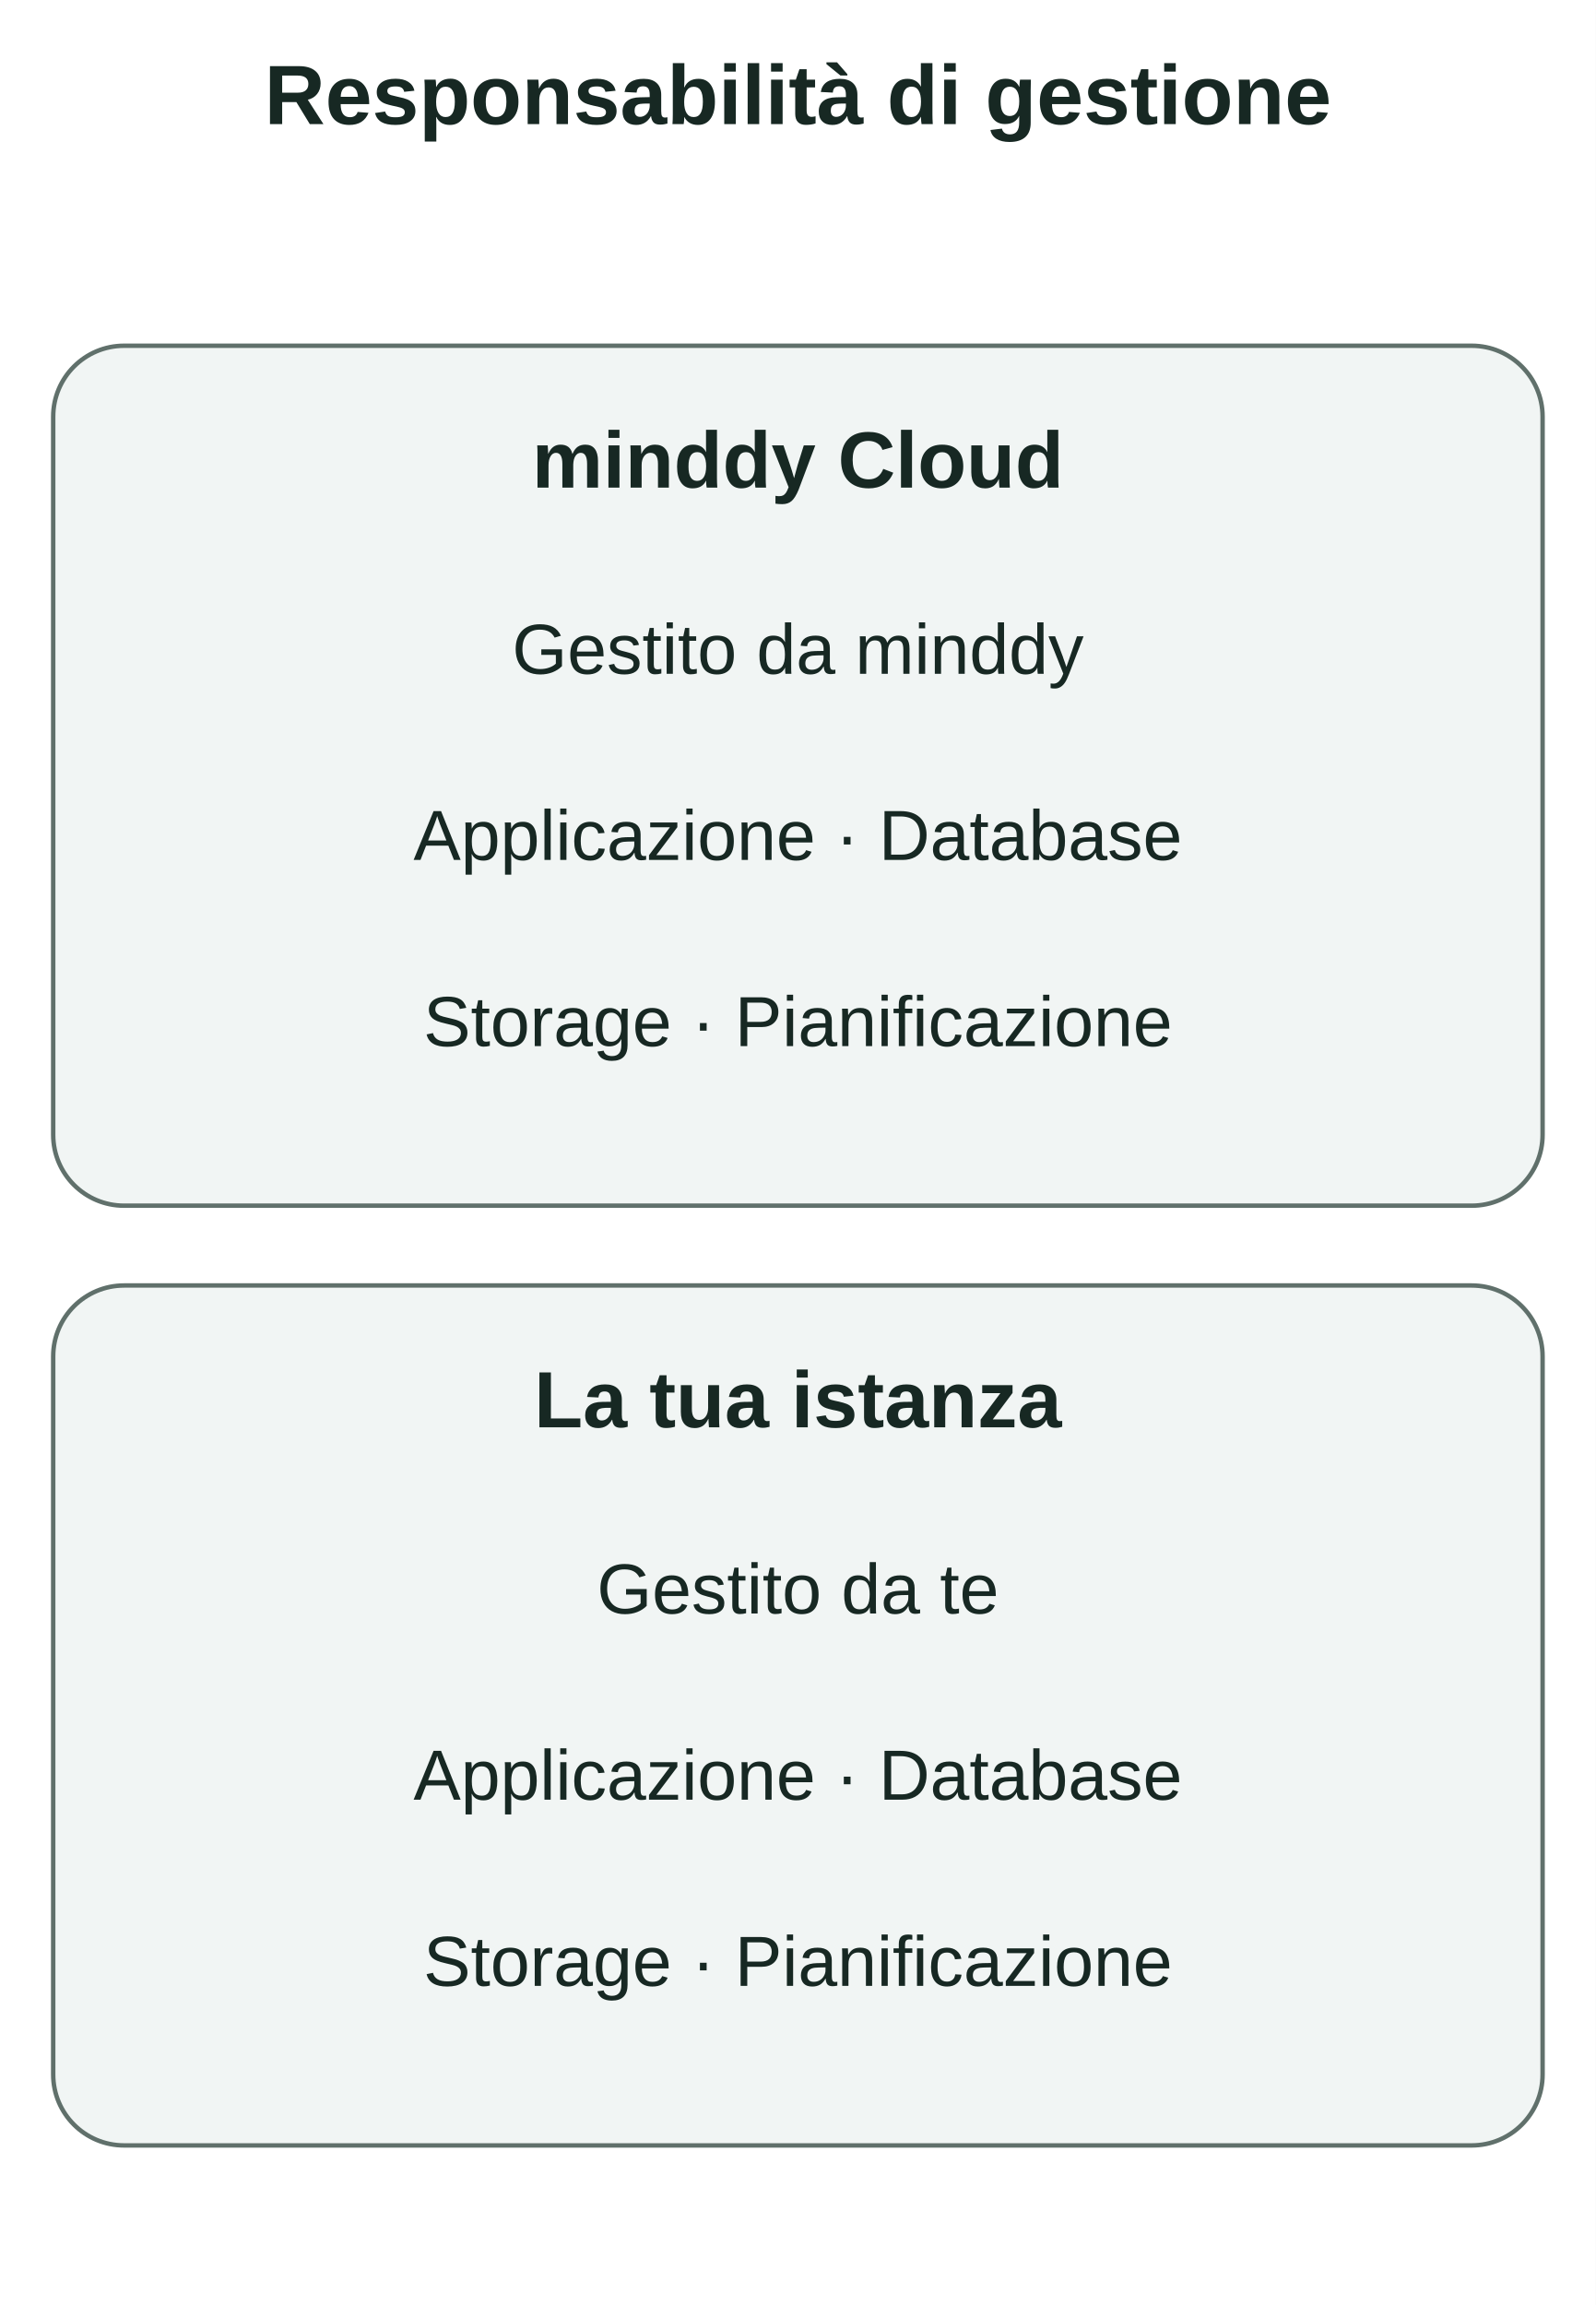
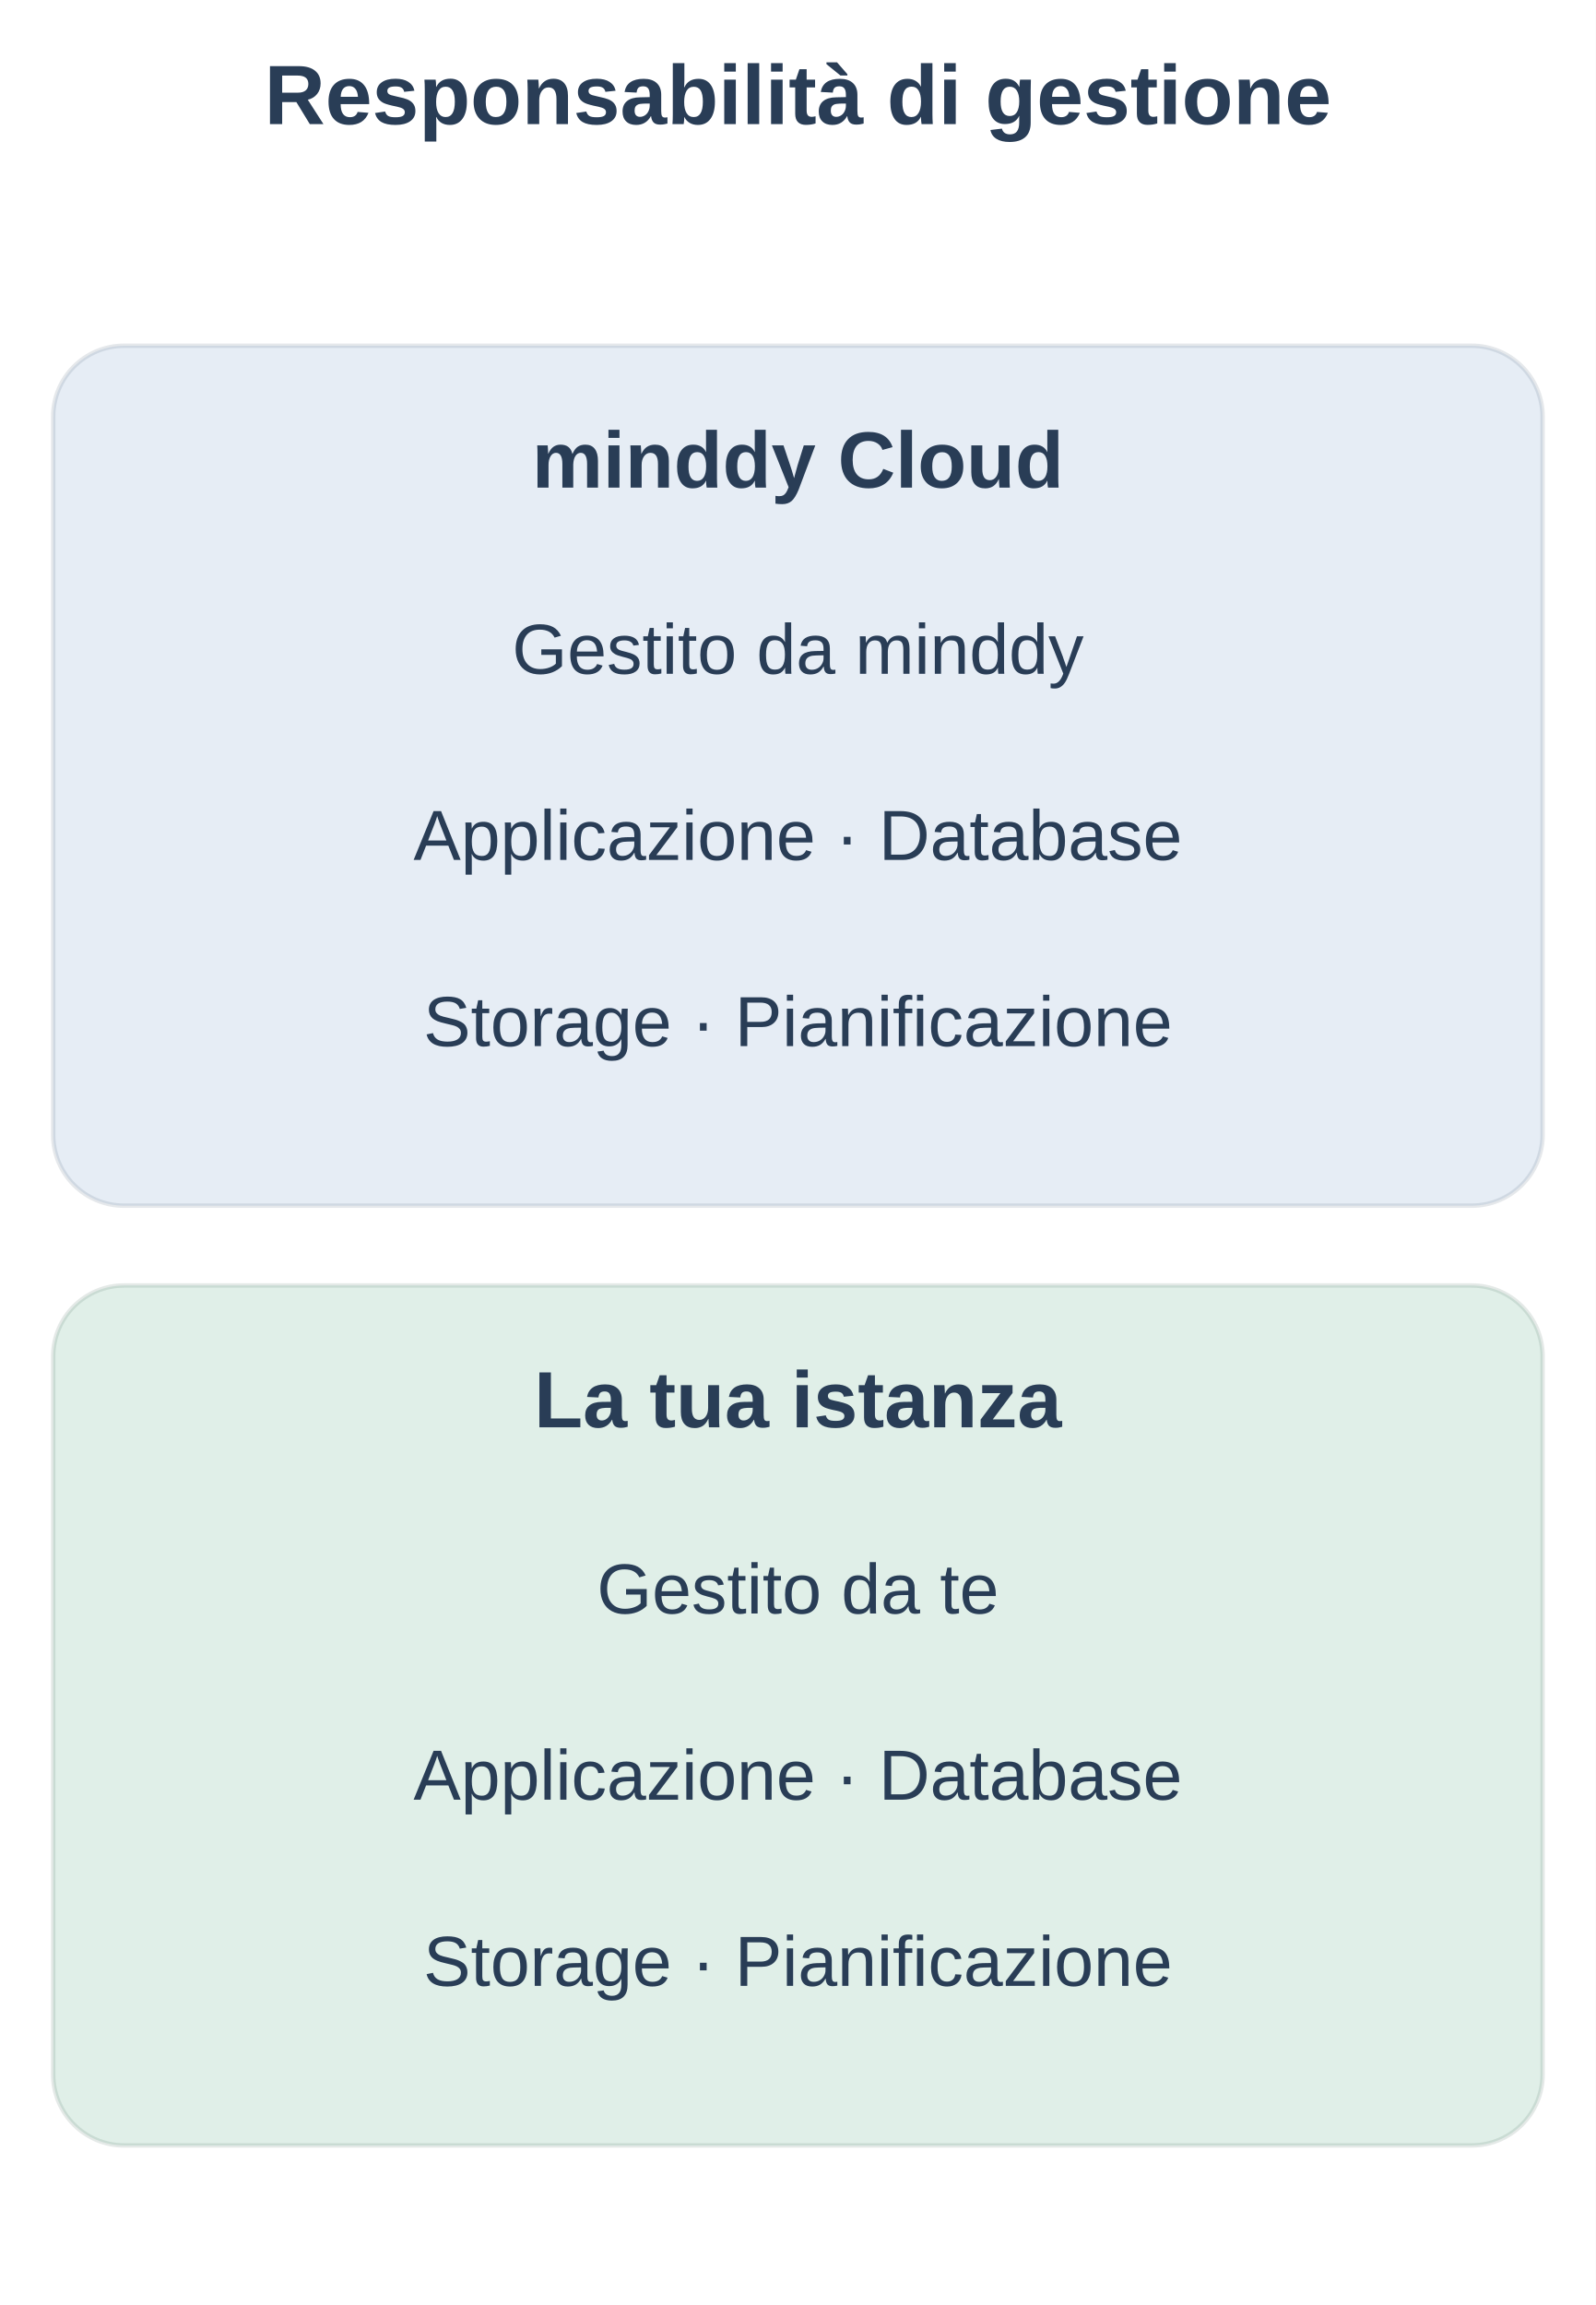
<svg xmlns="http://www.w3.org/2000/svg" width="360" height="520" viewBox="0 0 360 520" role="img">
  <rect width="360" height="520" fill="#fff" />
  <g font-family="Arial,sans-serif" fill="#172823">
-     <text x="180" y="28" text-anchor="middle" font-size="19" font-weight="600">Responsabilità di gestione</text>
-     <rect x="12" y="78" width="336" height="194" rx="16" fill="#f1f5f4" stroke="#60706b" />
-     <text x="180" y="110" text-anchor="middle" font-size="18" font-weight="600">minddy Cloud</text>
-     <text x="180" y="152" text-anchor="middle" font-size="16">Gestito da minddy</text>
-     <text x="180" y="194" text-anchor="middle" font-size="16">Applicazione · Database</text>
-     <text x="180" y="236" text-anchor="middle" font-size="16">Storage · Pianificazione</text>
-     <rect x="12" y="290" width="336" height="194" rx="16" fill="#f1f5f4" stroke="#60706b" />
-     <text x="180" y="322" text-anchor="middle" font-size="18" font-weight="600">La tua istanza</text>
-     <text x="180" y="364" text-anchor="middle" font-size="16">Gestito da te</text>
-     <text x="180" y="406" text-anchor="middle" font-size="16">Applicazione · Database</text>
-     <text x="180" y="448" text-anchor="middle" font-size="16">Storage · Pianificazione</text>
+     <text x="180" y="28" text-anchor="middle" font-size="19" font-weight="600" fill="#293d56">Responsabilità di gestione</text>
+     <rect x="12" y="78" width="336" height="194" rx="16" fill="#e6edf5" stroke="#293d56" stroke-opacity="0.12" stroke-width="1" />
+     <text x="180" y="110" text-anchor="middle" font-size="18" font-weight="600" fill="#293d56">minddy Cloud</text>
+     <text x="180" y="152" text-anchor="middle" font-size="16" fill="#293d56">Gestito da minddy</text>
+     <text x="180" y="194" text-anchor="middle" font-size="16" fill="#293d56">Applicazione · Database</text>
+     <text x="180" y="236" text-anchor="middle" font-size="16" fill="#293d56">Storage · Pianificazione</text>
+     <rect x="12" y="290" width="336" height="194" rx="16" fill="#e0efe8" stroke="#1e4436" stroke-opacity="0.12" stroke-width="1" />
+     <text x="180" y="322" text-anchor="middle" font-size="18" font-weight="600" fill="#293d56">La tua istanza</text>
+     <text x="180" y="364" text-anchor="middle" font-size="16" fill="#293d56">Gestito da te</text>
+     <text x="180" y="406" text-anchor="middle" font-size="16" fill="#293d56">Applicazione · Database</text>
+     <text x="180" y="448" text-anchor="middle" font-size="16" fill="#293d56">Storage · Pianificazione</text>
  </g>
</svg>
